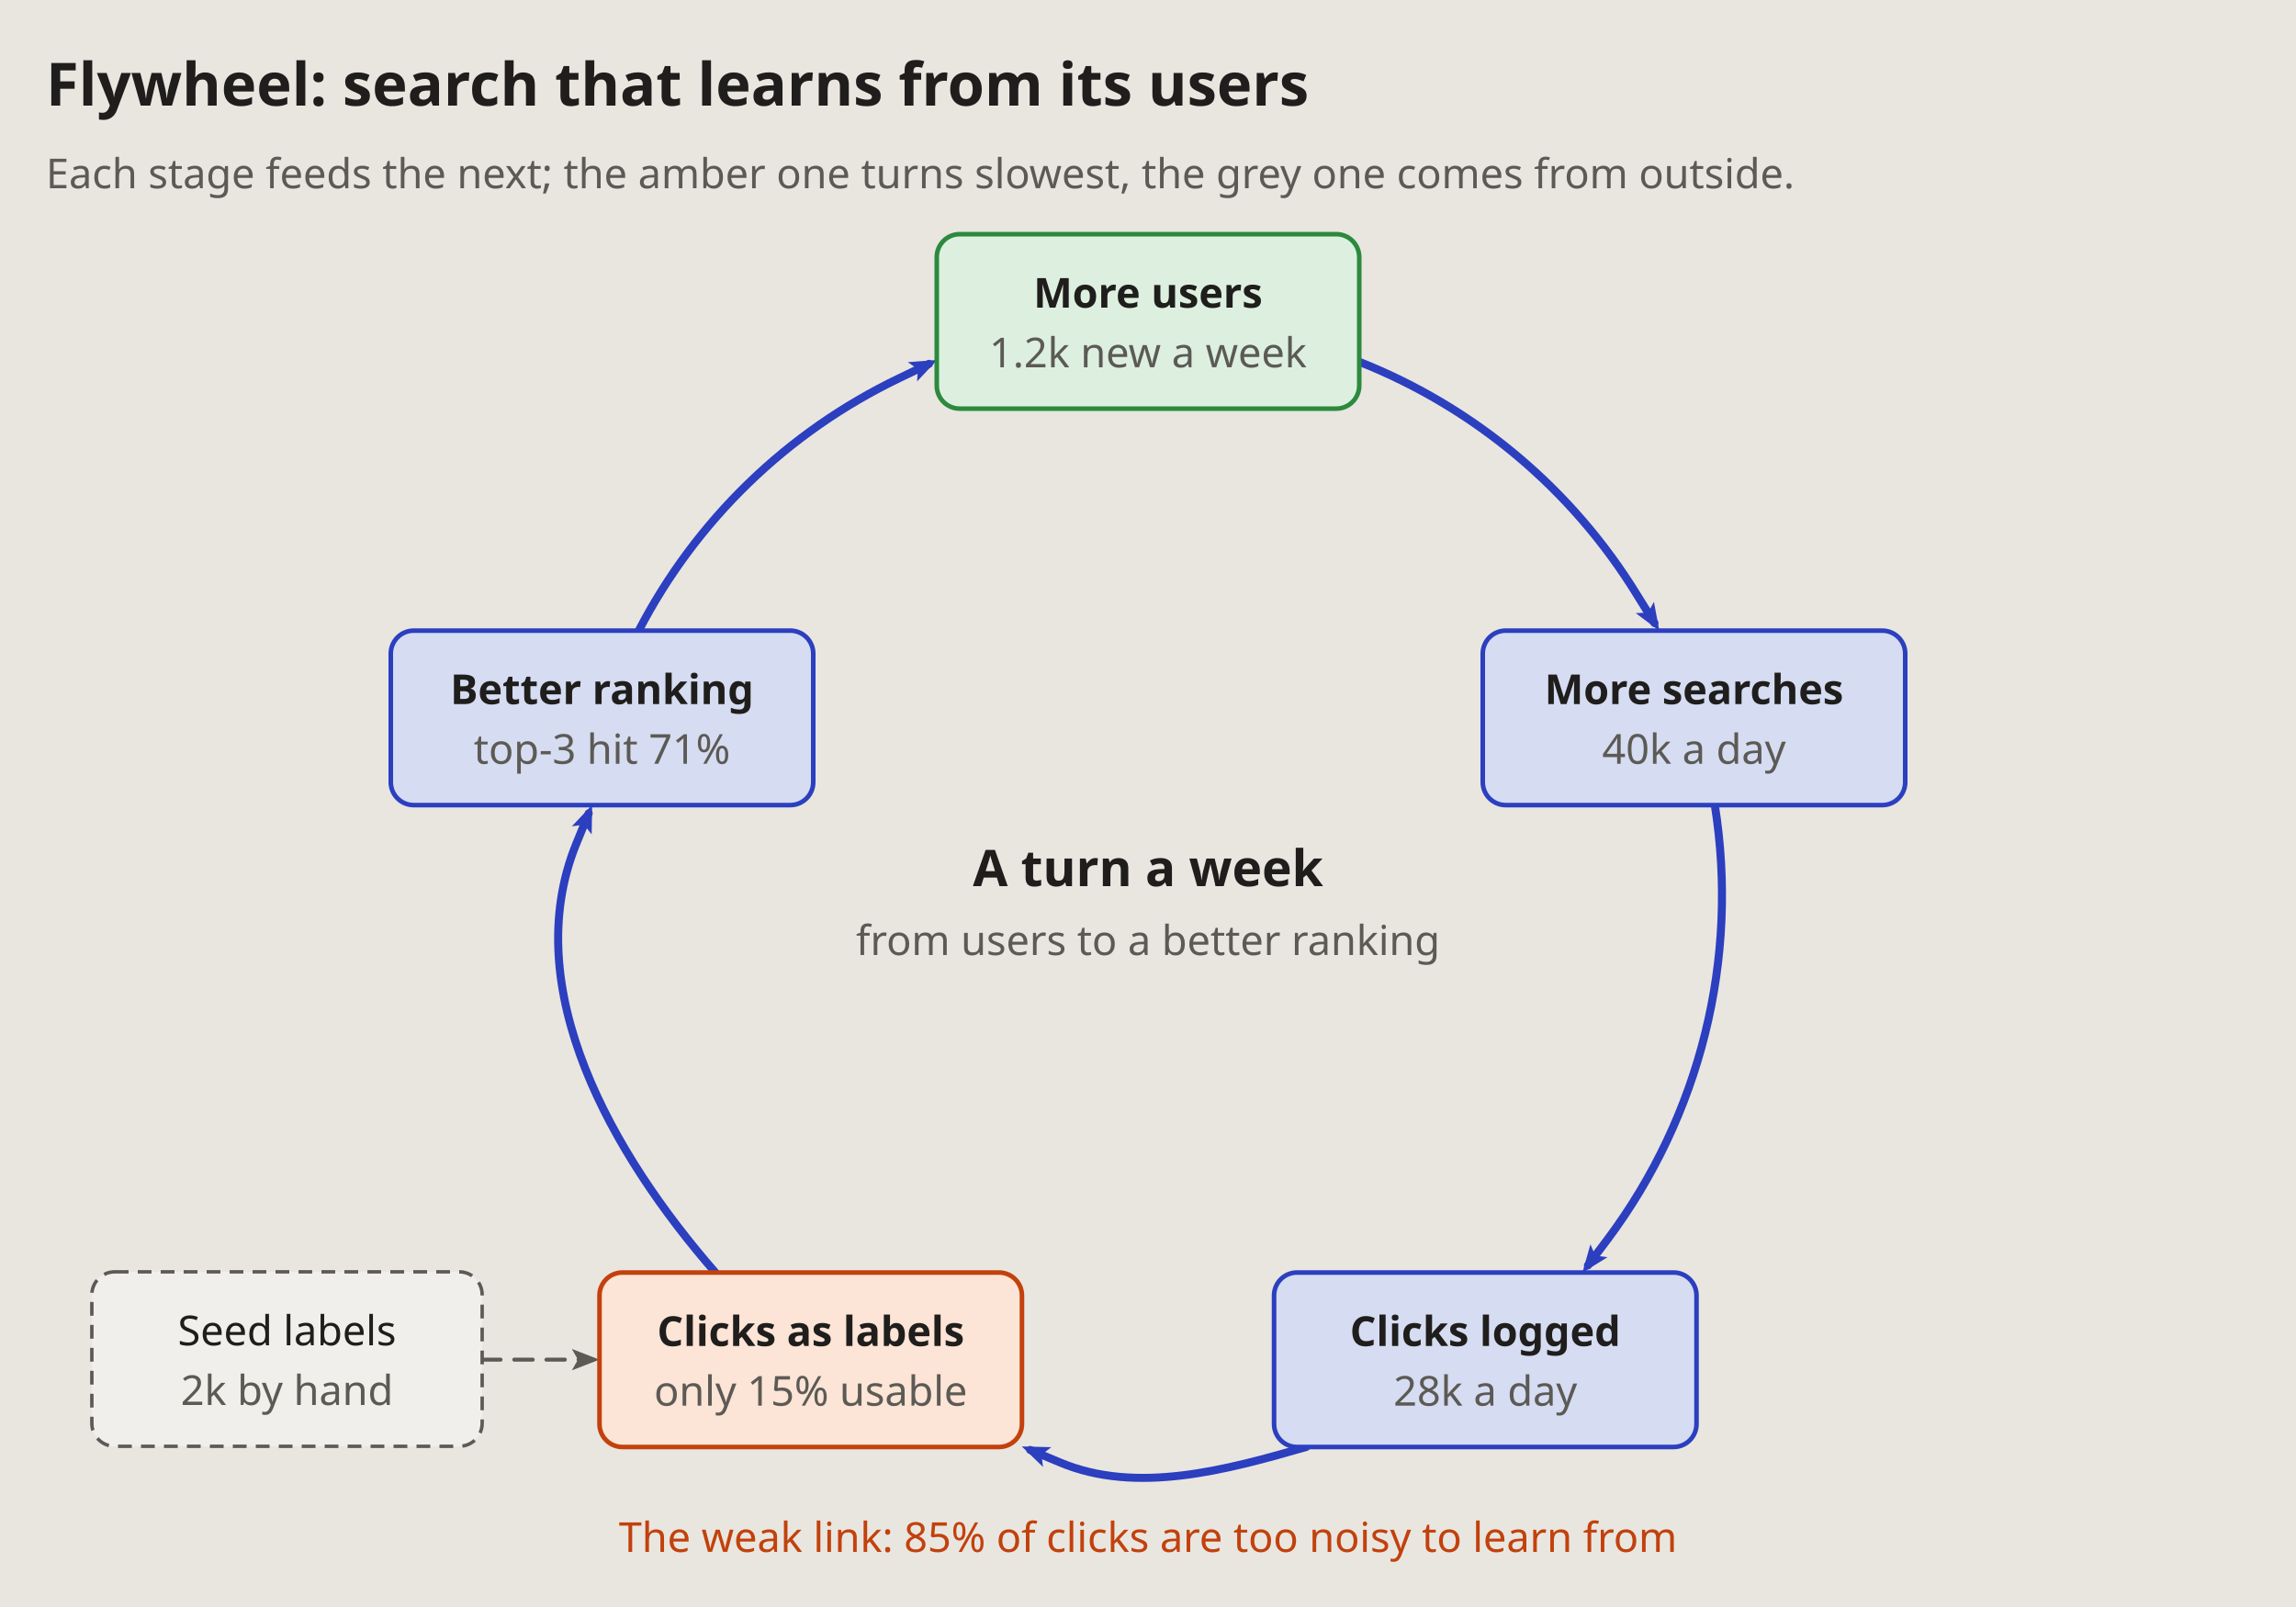
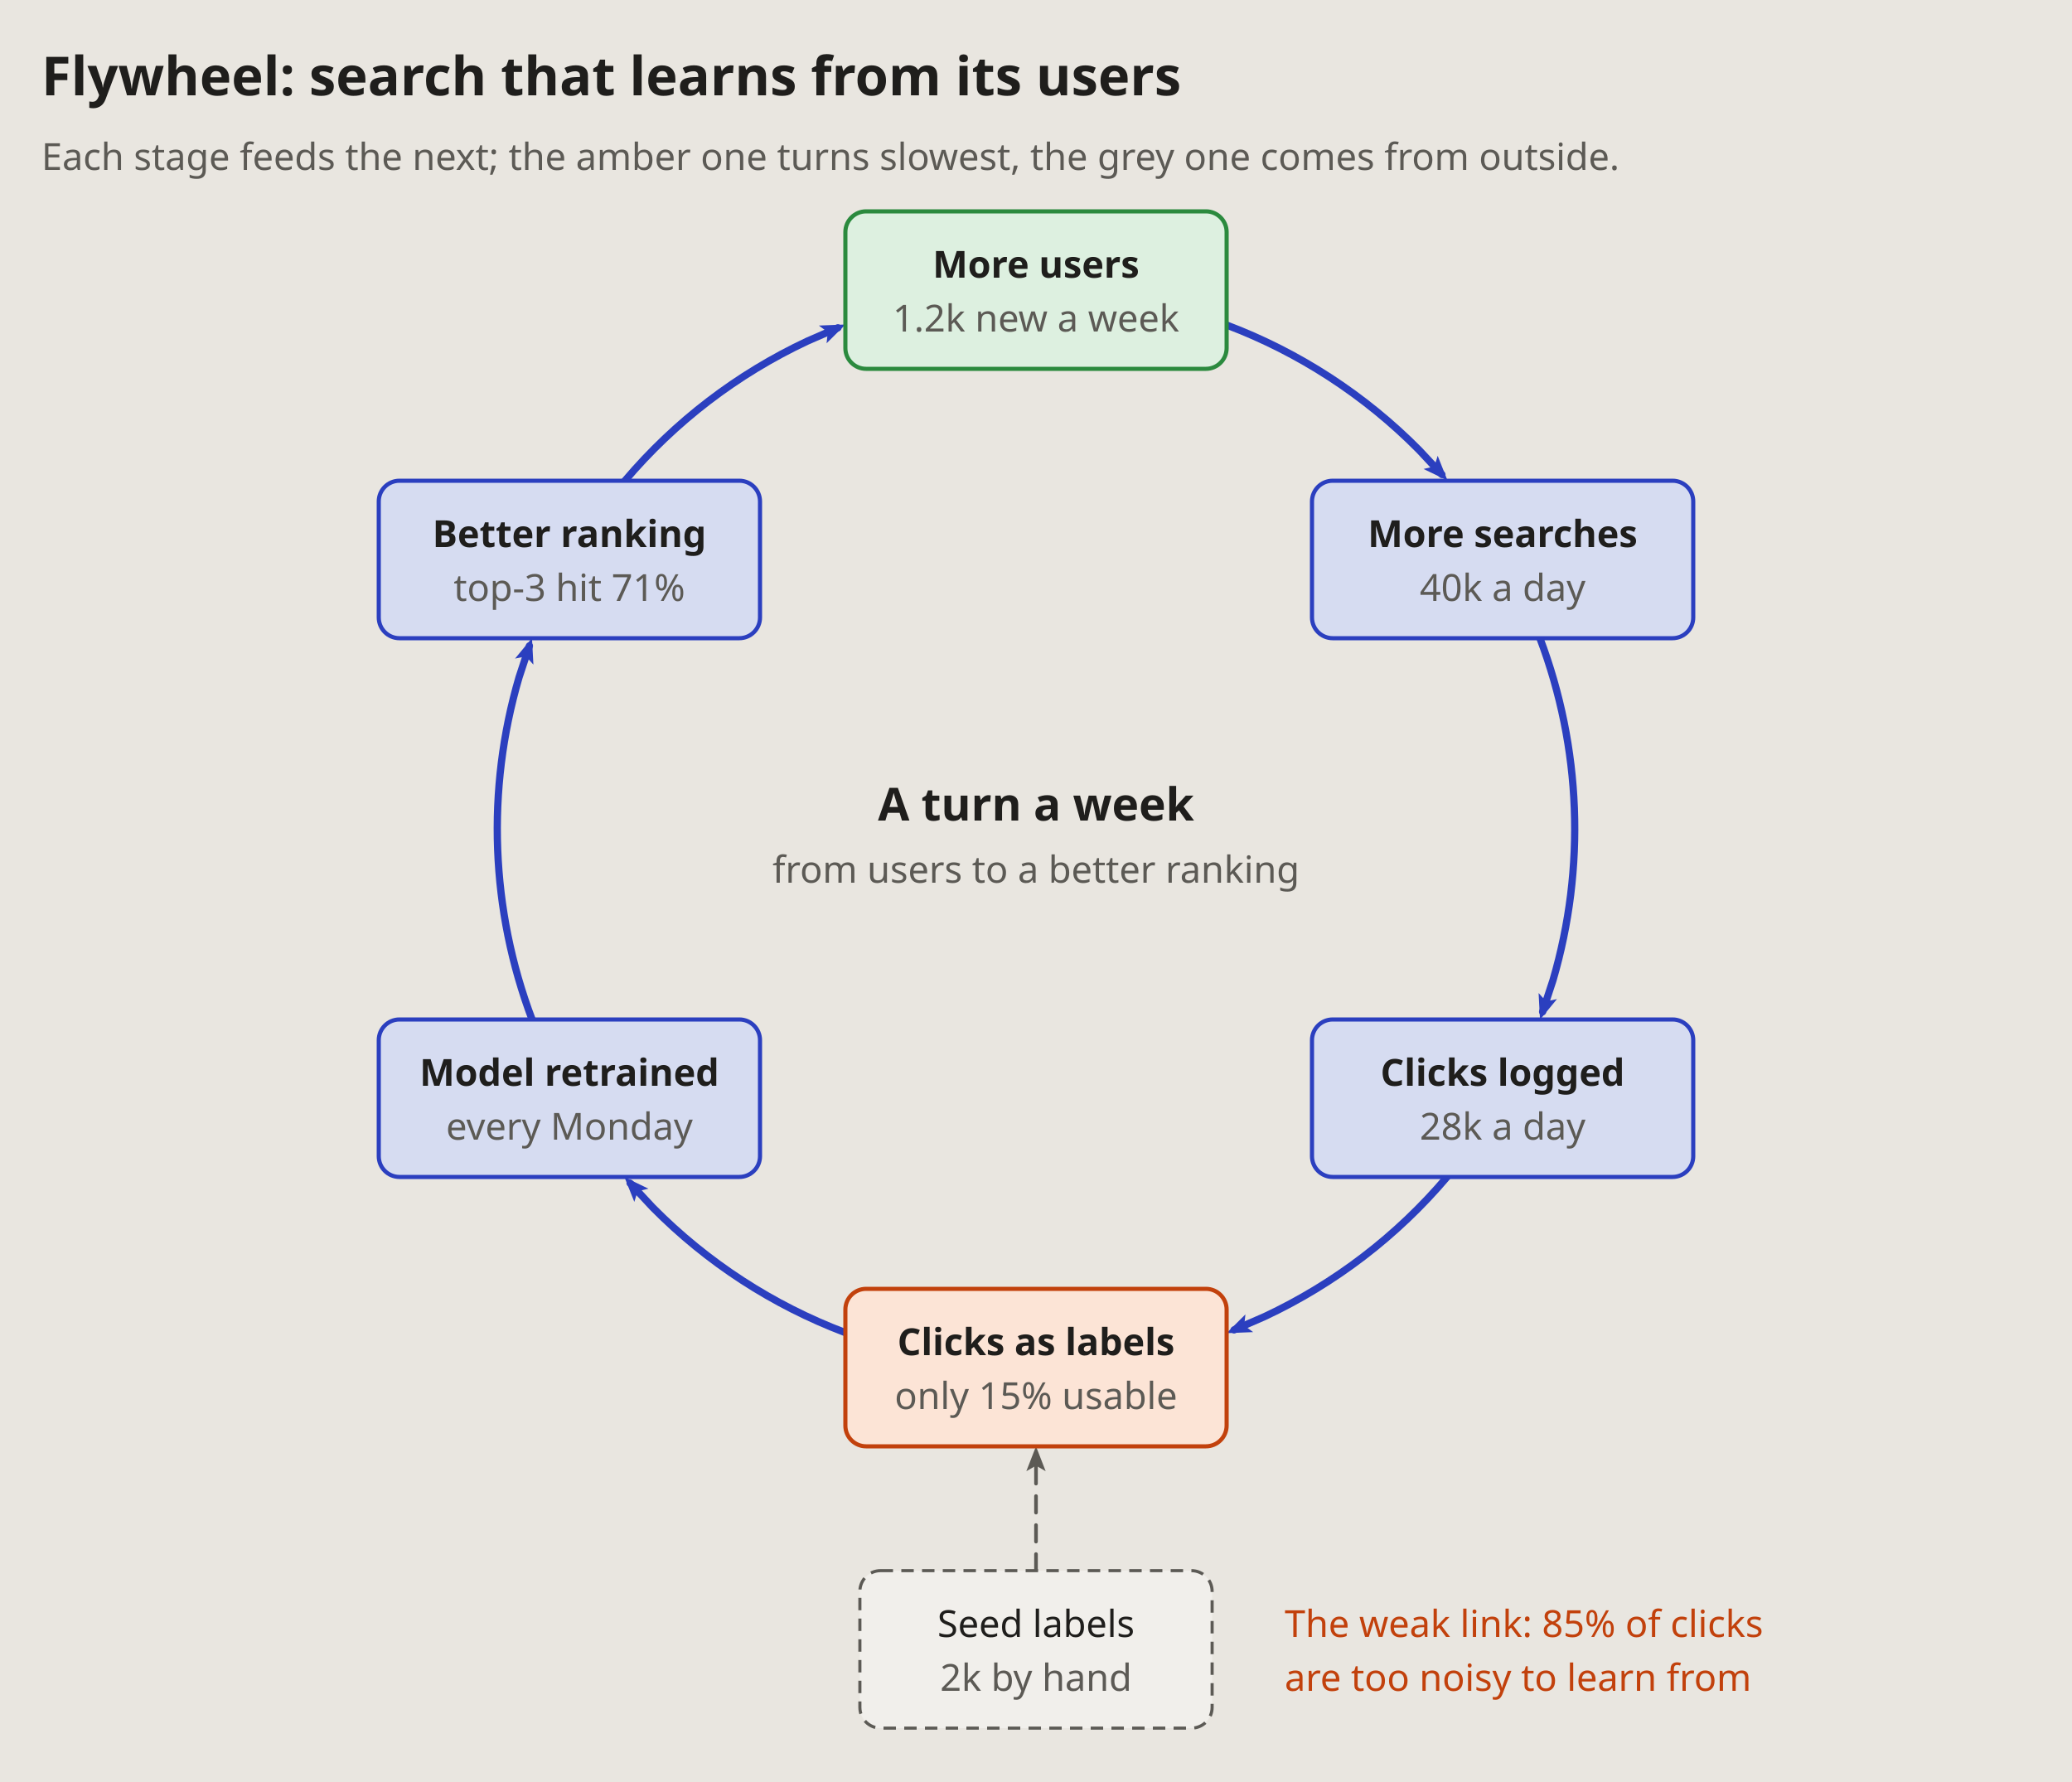
- <svg xmlns="http://www.w3.org/2000/svg" viewBox="0 0 1000 700" width="1000" height="700" font-family="Noto Sans, Ubuntu, system-ui, sans-serif">
+ <svg xmlns="http://www.w3.org/2000/svg" viewBox="0 0 1000 860" width="1000" height="860" font-family="Noto Sans, Ubuntu, system-ui, sans-serif">
  <defs>
    <marker id="arrow-blue" viewBox="0 0 12 12" refX="8" refY="6" markerUnits="userSpaceOnUse" markerWidth="16" markerHeight="16" orient="auto-start-reverse">
      <path d="M2 2.5 L11 6 L2 9.5 L4 6 z" fill="#2B3FBF" stroke-linejoin="round" />
    </marker>
    <marker id="arrow-grey" viewBox="0 0 12 12" refX="8" refY="6" markerUnits="userSpaceOnUse" markerWidth="16" markerHeight="16" orient="auto-start-reverse">
      <path d="M2 2.5 L11 6 L2 9.5 L4 6 z" fill="#5C5A55" stroke-linejoin="round" />
    </marker>
  </defs>
-   <rect width="1000" height="700" fill="#E9E6E0" />
+   <rect width="1000" height="860" fill="#E9E6E0" />
  <text x="20" y="46" font-size="26" font-weight="700" fill="#1F1E1C">Flywheel: search that learns from its users</text>
  <text x="20" y="82" font-size="18" fill="#5C5A55">Each stage feeds the next; the amber one turns slowest, the grey one comes from outside.</text>
-   <path d="M592 157.6 C642.3 177.5 684.8 213.2 713.1 259.3 L720.6 271.4" fill="none" stroke="#2B3FBF" stroke-width="3.5" stroke-linecap="round" marker-end="url(#arrow-blue)" />
-   <path d="M746.9 350.9 C757.5 417.6 740.6 485.7 700.2 539.8 L691.6 551.2" fill="none" stroke="#2B3FBF" stroke-width="3.5" stroke-linecap="round" marker-end="url(#arrow-blue)" />
-   <path d="M568.9 630.3 C534.1 640.3 495 651.1 461.6 637 L448.7 631.6" fill="none" stroke="#2B3FBF" stroke-width="3.5" stroke-linecap="round" marker-end="url(#arrow-blue)" />
-   <path d="M311.5 554.2 C266.7 502.8 225.3 430.6 251 367.5 L256.4 354.3" fill="none" stroke="#2B3FBF" stroke-width="3.5" stroke-linecap="round" marker-end="url(#arrow-blue)" />
-   <path d="M278.2 274.7 C303.1 226.7 342.9 188.1 391.7 164.7 L404.6 158.5" fill="none" stroke="#2B3FBF" stroke-width="3.5" stroke-linecap="round" marker-end="url(#arrow-blue)" />
-   <path d="M210 592.254 H257.054" fill="none" stroke="#5C5A55" stroke-width="1.75" stroke-dasharray="8 6" stroke-linecap="round" marker-end="url(#arrow-grey)" />
+   <path d="M592.1 156.9 A260 260 0 0 1 685 217.3 L695.9 229" fill="none" stroke="#2B3FBF" stroke-width="3.5" stroke-linecap="round" marker-end="url(#arrow-blue)" />
+   <path d="M743.2 308 A260 260 0 0 1 749.5 473.1 L744.5 488.3" fill="none" stroke="#2B3FBF" stroke-width="3.5" stroke-linecap="round" marker-end="url(#arrow-blue)" />
+   <path d="M698.4 568 A260 260 0 0 1 610.3 635.4 L595.6 641.8" fill="none" stroke="#2B3FBF" stroke-width="3.5" stroke-linecap="round" marker-end="url(#arrow-blue)" />
+   <path d="M407.9 643.1 A260 260 0 0 1 315 582.7 L304.1 571" fill="none" stroke="#2B3FBF" stroke-width="3.5" stroke-linecap="round" marker-end="url(#arrow-blue)" />
+   <path d="M256.8 492 A260 260 0 0 1 250.5 326.9 L255.5 311.7" fill="none" stroke="#2B3FBF" stroke-width="3.5" stroke-linecap="round" marker-end="url(#arrow-blue)" />
+   <path d="M301.6 232 A260 260 0 0 1 389.7 164.6 L404.4 158.2" fill="none" stroke="#2B3FBF" stroke-width="3.5" stroke-linecap="round" marker-end="url(#arrow-blue)" />
+   <path d="M500 758 V702" fill="none" stroke="#5C5A55" stroke-width="1.75" stroke-dasharray="8 6" stroke-linecap="round" marker-end="url(#arrow-grey)" />
  <rect x="408" y="102" width="184" height="76" rx="10" fill="#DDF0E0" stroke="#2B8A3E" stroke-width="2" />
  <text x="500" y="134" font-size="18" font-weight="700" text-anchor="middle" fill="#1F1E1C">More users</text>
  <text x="500" y="160" font-size="18" text-anchor="middle" fill="#5C5A55">1.2k new a week</text>
-   <rect x="645.8" y="274.7" width="184" height="76" rx="10" fill="#D6DCF1" stroke="#2B3FBF" stroke-width="2" />
-   <text x="737.8" y="306.7" font-size="18" font-weight="700" text-anchor="middle" fill="#1F1E1C">More searches</text>
-   <text x="737.8" y="332.7" font-size="18" text-anchor="middle" fill="#5C5A55">40k a day</text>
-   <rect x="554.9" y="554.3" width="184" height="76" rx="10" fill="#D6DCF1" stroke="#2B3FBF" stroke-width="2" />
-   <text x="646.9" y="586.3" font-size="18" font-weight="700" text-anchor="middle" fill="#1F1E1C">Clicks logged</text>
-   <text x="646.9" y="612.3" font-size="18" text-anchor="middle" fill="#5C5A55">28k a day</text>
-   <rect x="261.1" y="554.3" width="184" height="76" rx="10" fill="#FCE4D6" stroke="#C2410C" stroke-width="2" />
-   <text x="353.1" y="586.3" font-size="18" font-weight="700" text-anchor="middle" fill="#1F1E1C">Clicks as labels</text>
-   <text x="353.1" y="612.3" font-size="18" text-anchor="middle" fill="#5C5A55">only 15% usable</text>
-   <rect x="170.2" y="274.7" width="184" height="76" rx="10" fill="#D6DCF1" stroke="#2B3FBF" stroke-width="2" />
-   <text x="262.2" y="306.7" font-size="18" font-weight="700" text-anchor="middle" fill="#1F1E1C">Better ranking</text>
-   <text x="262.2" y="332.7" font-size="18" text-anchor="middle" fill="#5C5A55">top-3 hit 71%</text>
-   <rect x="40" y="554" width="170" height="76" rx="10" fill="#F1EFEB" stroke="#5C5A55" stroke-width="1.5" stroke-dasharray="6 4" />
-   <text x="125" y="586" font-size="18" text-anchor="middle" fill="#1F1E1C">Seed labels</text>
-   <text x="125" y="612" font-size="18" text-anchor="middle" fill="#5C5A55">2k by hand</text>
-   <text x="500" y="386" font-size="22" font-weight="700" text-anchor="middle" fill="#1F1E1C">A turn a week</text>
-   <text x="500" y="416" font-size="18" text-anchor="middle" fill="#5C5A55">from users to a better ranking</text>
-   <text x="500" y="676" font-size="18" text-anchor="middle" fill="#C2410C">The weak link: 85% of clicks are too noisy to learn from</text>
+   <rect x="633.2" y="232" width="184" height="76" rx="10" fill="#D6DCF1" stroke="#2B3FBF" stroke-width="2" />
+   <text x="725.2" y="264" font-size="18" font-weight="700" text-anchor="middle" fill="#1F1E1C">More searches</text>
+   <text x="725.2" y="290" font-size="18" text-anchor="middle" fill="#5C5A55">40k a day</text>
+   <rect x="633.2" y="492" width="184" height="76" rx="10" fill="#D6DCF1" stroke="#2B3FBF" stroke-width="2" />
+   <text x="725.2" y="524" font-size="18" font-weight="700" text-anchor="middle" fill="#1F1E1C">Clicks logged</text>
+   <text x="725.2" y="550" font-size="18" text-anchor="middle" fill="#5C5A55">28k a day</text>
+   <rect x="408" y="622" width="184" height="76" rx="10" fill="#FCE4D6" stroke="#C2410C" stroke-width="2" />
+   <text x="500" y="654" font-size="18" font-weight="700" text-anchor="middle" fill="#1F1E1C">Clicks as labels</text>
+   <text x="500" y="680" font-size="18" text-anchor="middle" fill="#5C5A55">only 15% usable</text>
+   <rect x="182.8" y="492" width="184" height="76" rx="10" fill="#D6DCF1" stroke="#2B3FBF" stroke-width="2" />
+   <text x="274.8" y="524" font-size="18" font-weight="700" text-anchor="middle" fill="#1F1E1C">Model retrained</text>
+   <text x="274.8" y="550" font-size="18" text-anchor="middle" fill="#5C5A55">every Monday</text>
+   <rect x="182.8" y="232" width="184" height="76" rx="10" fill="#D6DCF1" stroke="#2B3FBF" stroke-width="2" />
+   <text x="274.8" y="264" font-size="18" font-weight="700" text-anchor="middle" fill="#1F1E1C">Better ranking</text>
+   <text x="274.8" y="290" font-size="18" text-anchor="middle" fill="#5C5A55">top-3 hit 71%</text>
+   <rect x="415" y="758" width="170" height="76" rx="10" fill="#F1EFEB" stroke="#5C5A55" stroke-width="1.5" stroke-dasharray="6 4" />
+   <text x="500" y="790" font-size="18" text-anchor="middle" fill="#1F1E1C">Seed labels</text>
+   <text x="500" y="816" font-size="18" text-anchor="middle" fill="#5C5A55">2k by hand</text>
+   <text x="620" y="790" font-size="18" fill="#C2410C">The weak link: 85% of clicks</text>
+   <text x="620" y="816" font-size="18" fill="#C2410C">are too noisy to learn from</text>
+   <text x="500" y="396" font-size="22" font-weight="700" text-anchor="middle" fill="#1F1E1C">A turn a week</text>
+   <text x="500" y="426" font-size="18" text-anchor="middle" fill="#5C5A55">from users to a better ranking</text>
</svg>
